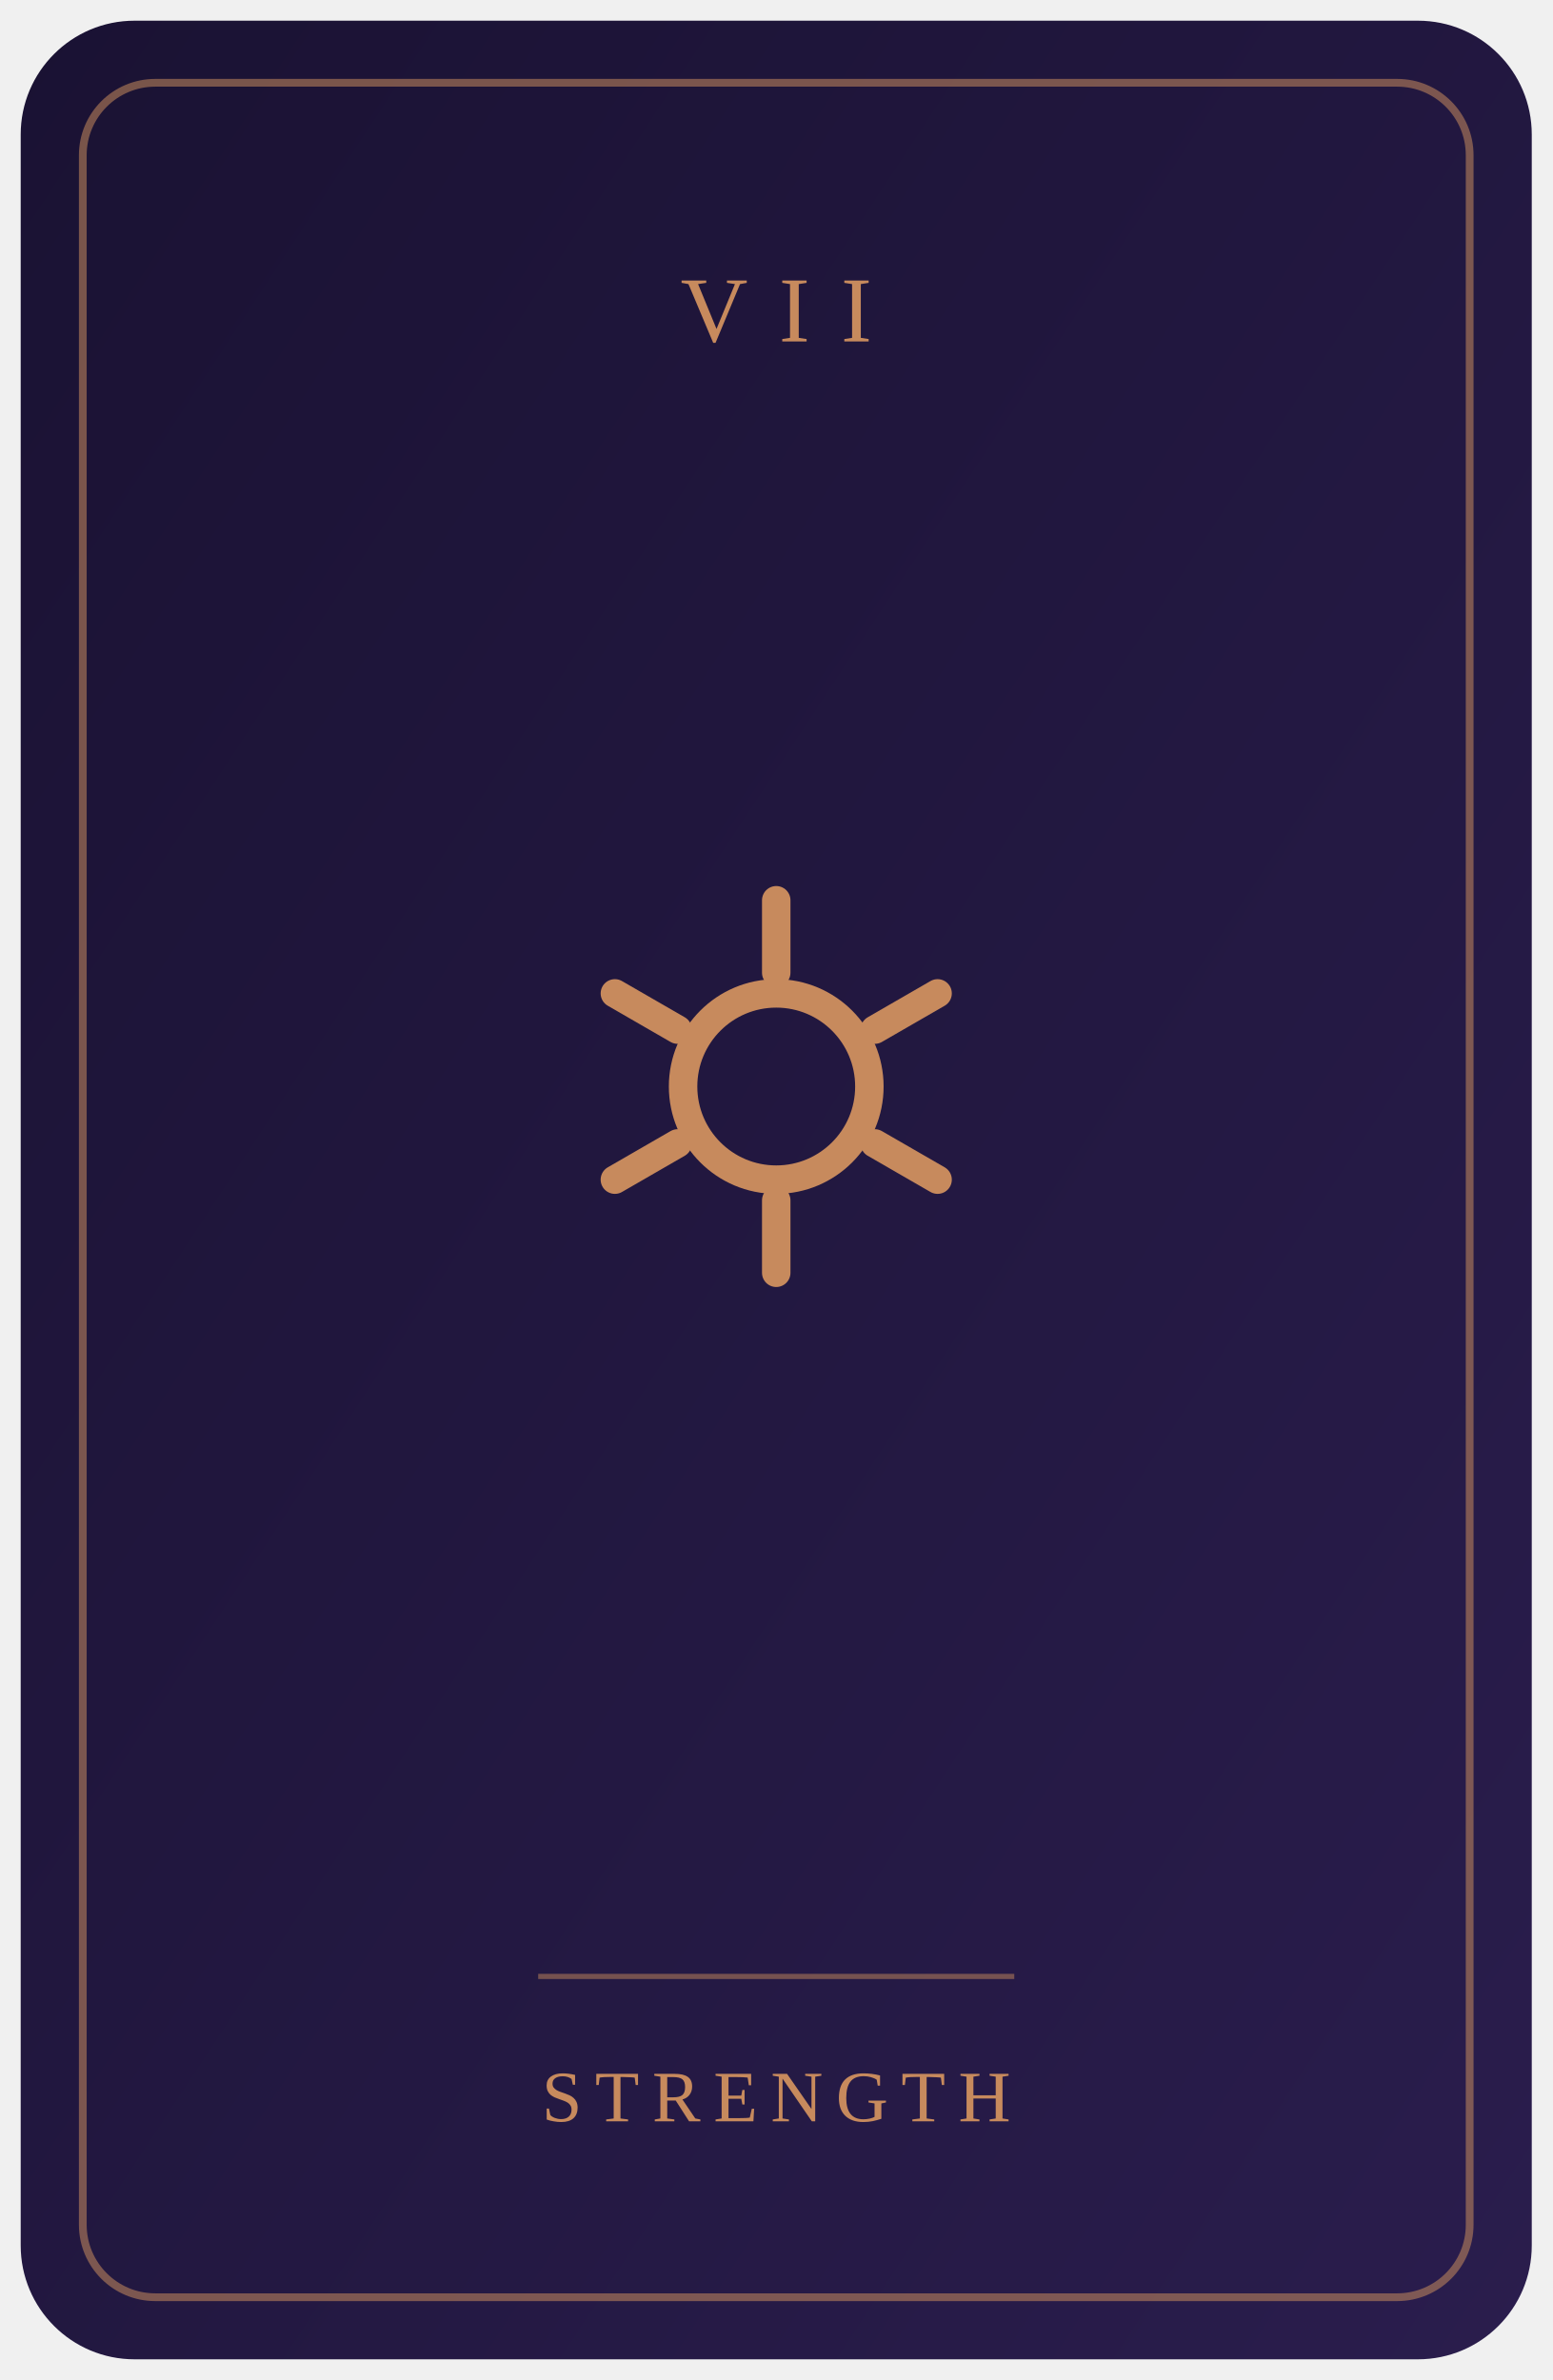
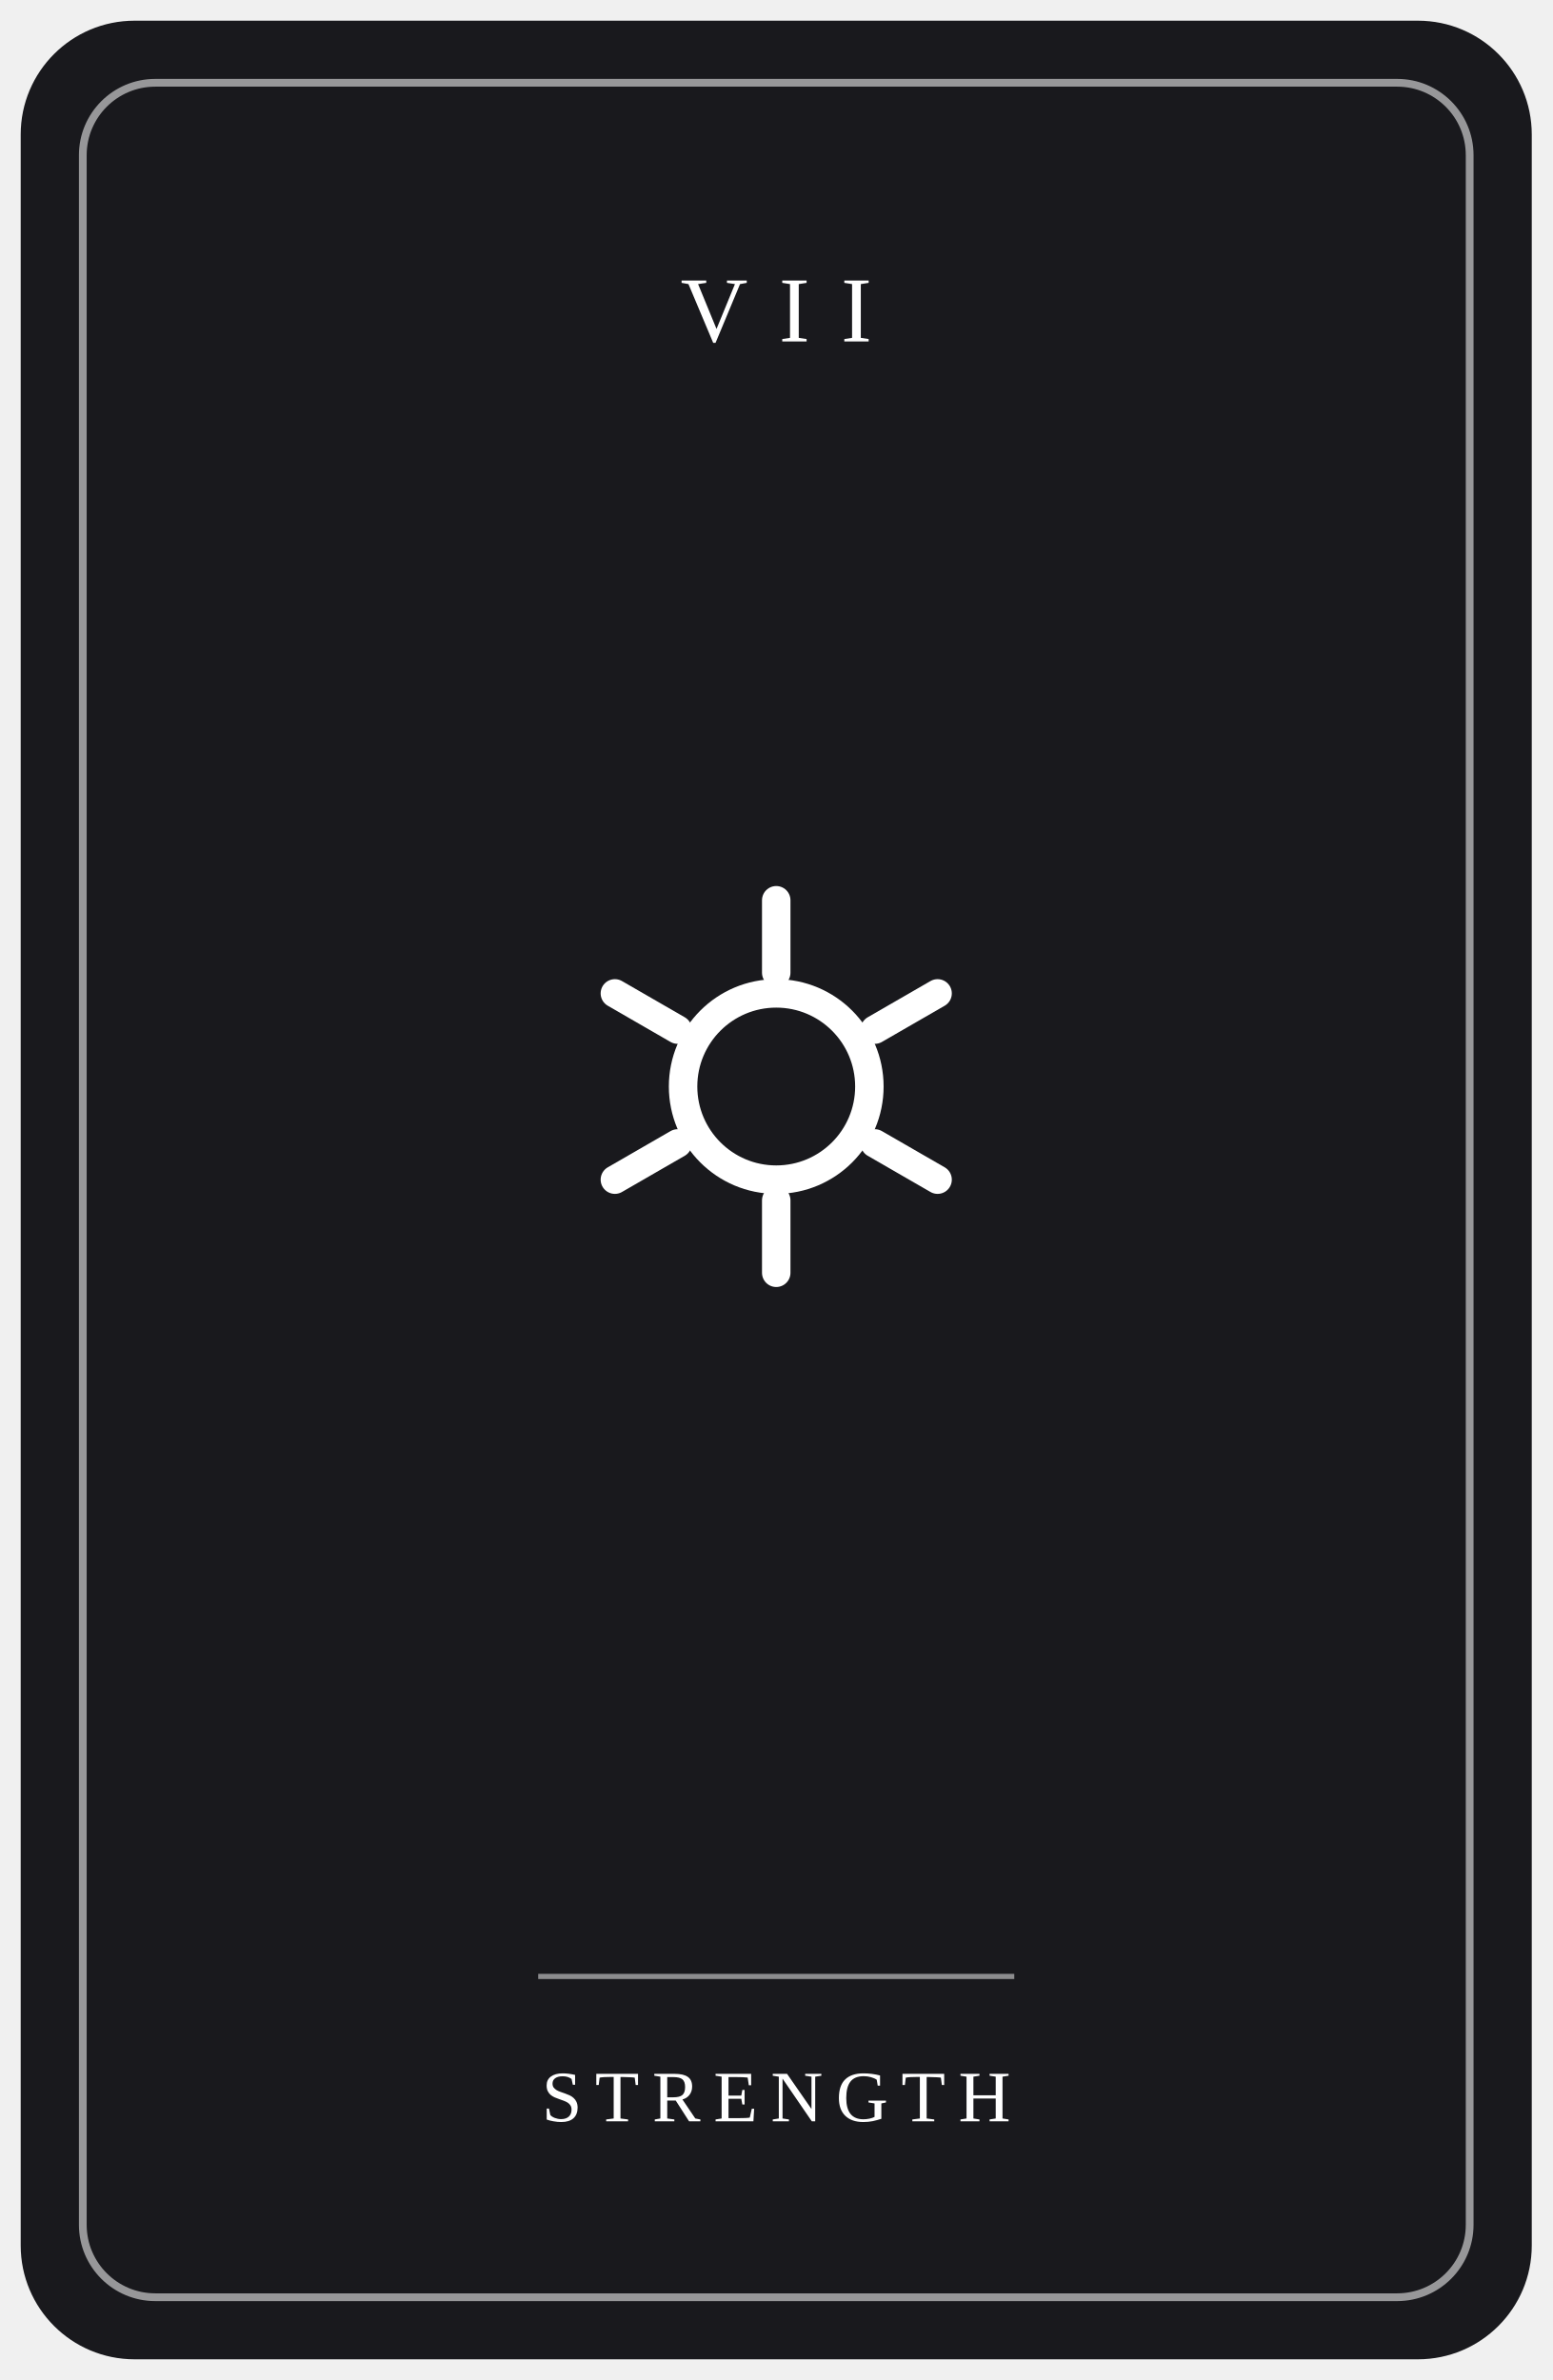
- <svg xmlns="http://www.w3.org/2000/svg" viewBox="0 0 300 460" style="--accent:#c78a5d">
-   <defs>
-     <linearGradient id="bg" x1="0" y1="0" x2="1" y2="1">
-       <stop offset="0" stop-color="#1a1233" />
-       <stop offset="1" stop-color="#2a1d4d" />
-     </linearGradient>
-   </defs>
-   <rect x="4" y="4" width="292" height="452" rx="22" fill="url(#bg)" />
-   <rect x="16" y="16" width="268" height="428" rx="14" fill="none" stroke="#c78a5d" stroke-opacity="0.55" stroke-width="1.5" />
-   <text x="150" y="66" text-anchor="middle" font-family="Georgia, 'Times New Roman', serif" font-size="18" letter-spacing="6" fill="#c78a5d">VII</text>
-   <g transform="translate(150 210)" stroke="#c78a5d" stroke-width="5.5" stroke-linecap="round" stroke-linejoin="round">
+ <svg xmlns="http://www.w3.org/2000/svg" viewBox="0 0 300 460">
+   <rect x="4" y="4" width="292" height="452" rx="22" fill="#19191D" />
+   <rect x="16" y="16" width="268" height="428" rx="14" fill="none" stroke="#FFFFFF" stroke-opacity="0.55" stroke-width="1.5" />
+   <text x="150" y="66" text-anchor="middle" font-family="Georgia, 'Times New Roman', serif" font-size="18" letter-spacing="6" fill="#FFFFFF">VII</text>
+   <g transform="translate(150 210)" stroke="#FFFFFF" stroke-width="5.5" stroke-linecap="round" stroke-linejoin="round">
    <circle cx="0" cy="0" r="18" fill="none" />
    <line x1="0.00" y1="-22.00" x2="0.00" y2="-36.00" />
    <line x1="19.05" y1="-11.00" x2="31.18" y2="-18.00" />
    <line x1="19.05" y1="11.00" x2="31.18" y2="18.00" />
    <line x1="0.00" y1="22.00" x2="0.00" y2="36.00" />
    <line x1="-19.05" y1="11.00" x2="-31.18" y2="18.00" />
    <line x1="-19.05" y1="-11.00" x2="-31.18" y2="-18.00" />
  </g>
-   <line x1="104" y1="382" x2="196" y2="382" stroke="#c78a5d" stroke-opacity="0.5" stroke-width="1" />
-   <text x="150" y="410" text-anchor="middle" font-family="Georgia, 'Times New Roman', serif" font-size="14" letter-spacing="2.5" fill="#c78a5d">STRENGTH</text>
+   <line x1="104" y1="382" x2="196" y2="382" stroke="#FFFFFF" stroke-opacity="0.5" stroke-width="1" />
+   <text x="150" y="410" text-anchor="middle" font-family="Georgia, 'Times New Roman', serif" font-size="14" letter-spacing="2.5" fill="#FFFFFF">STRENGTH</text>
</svg>
